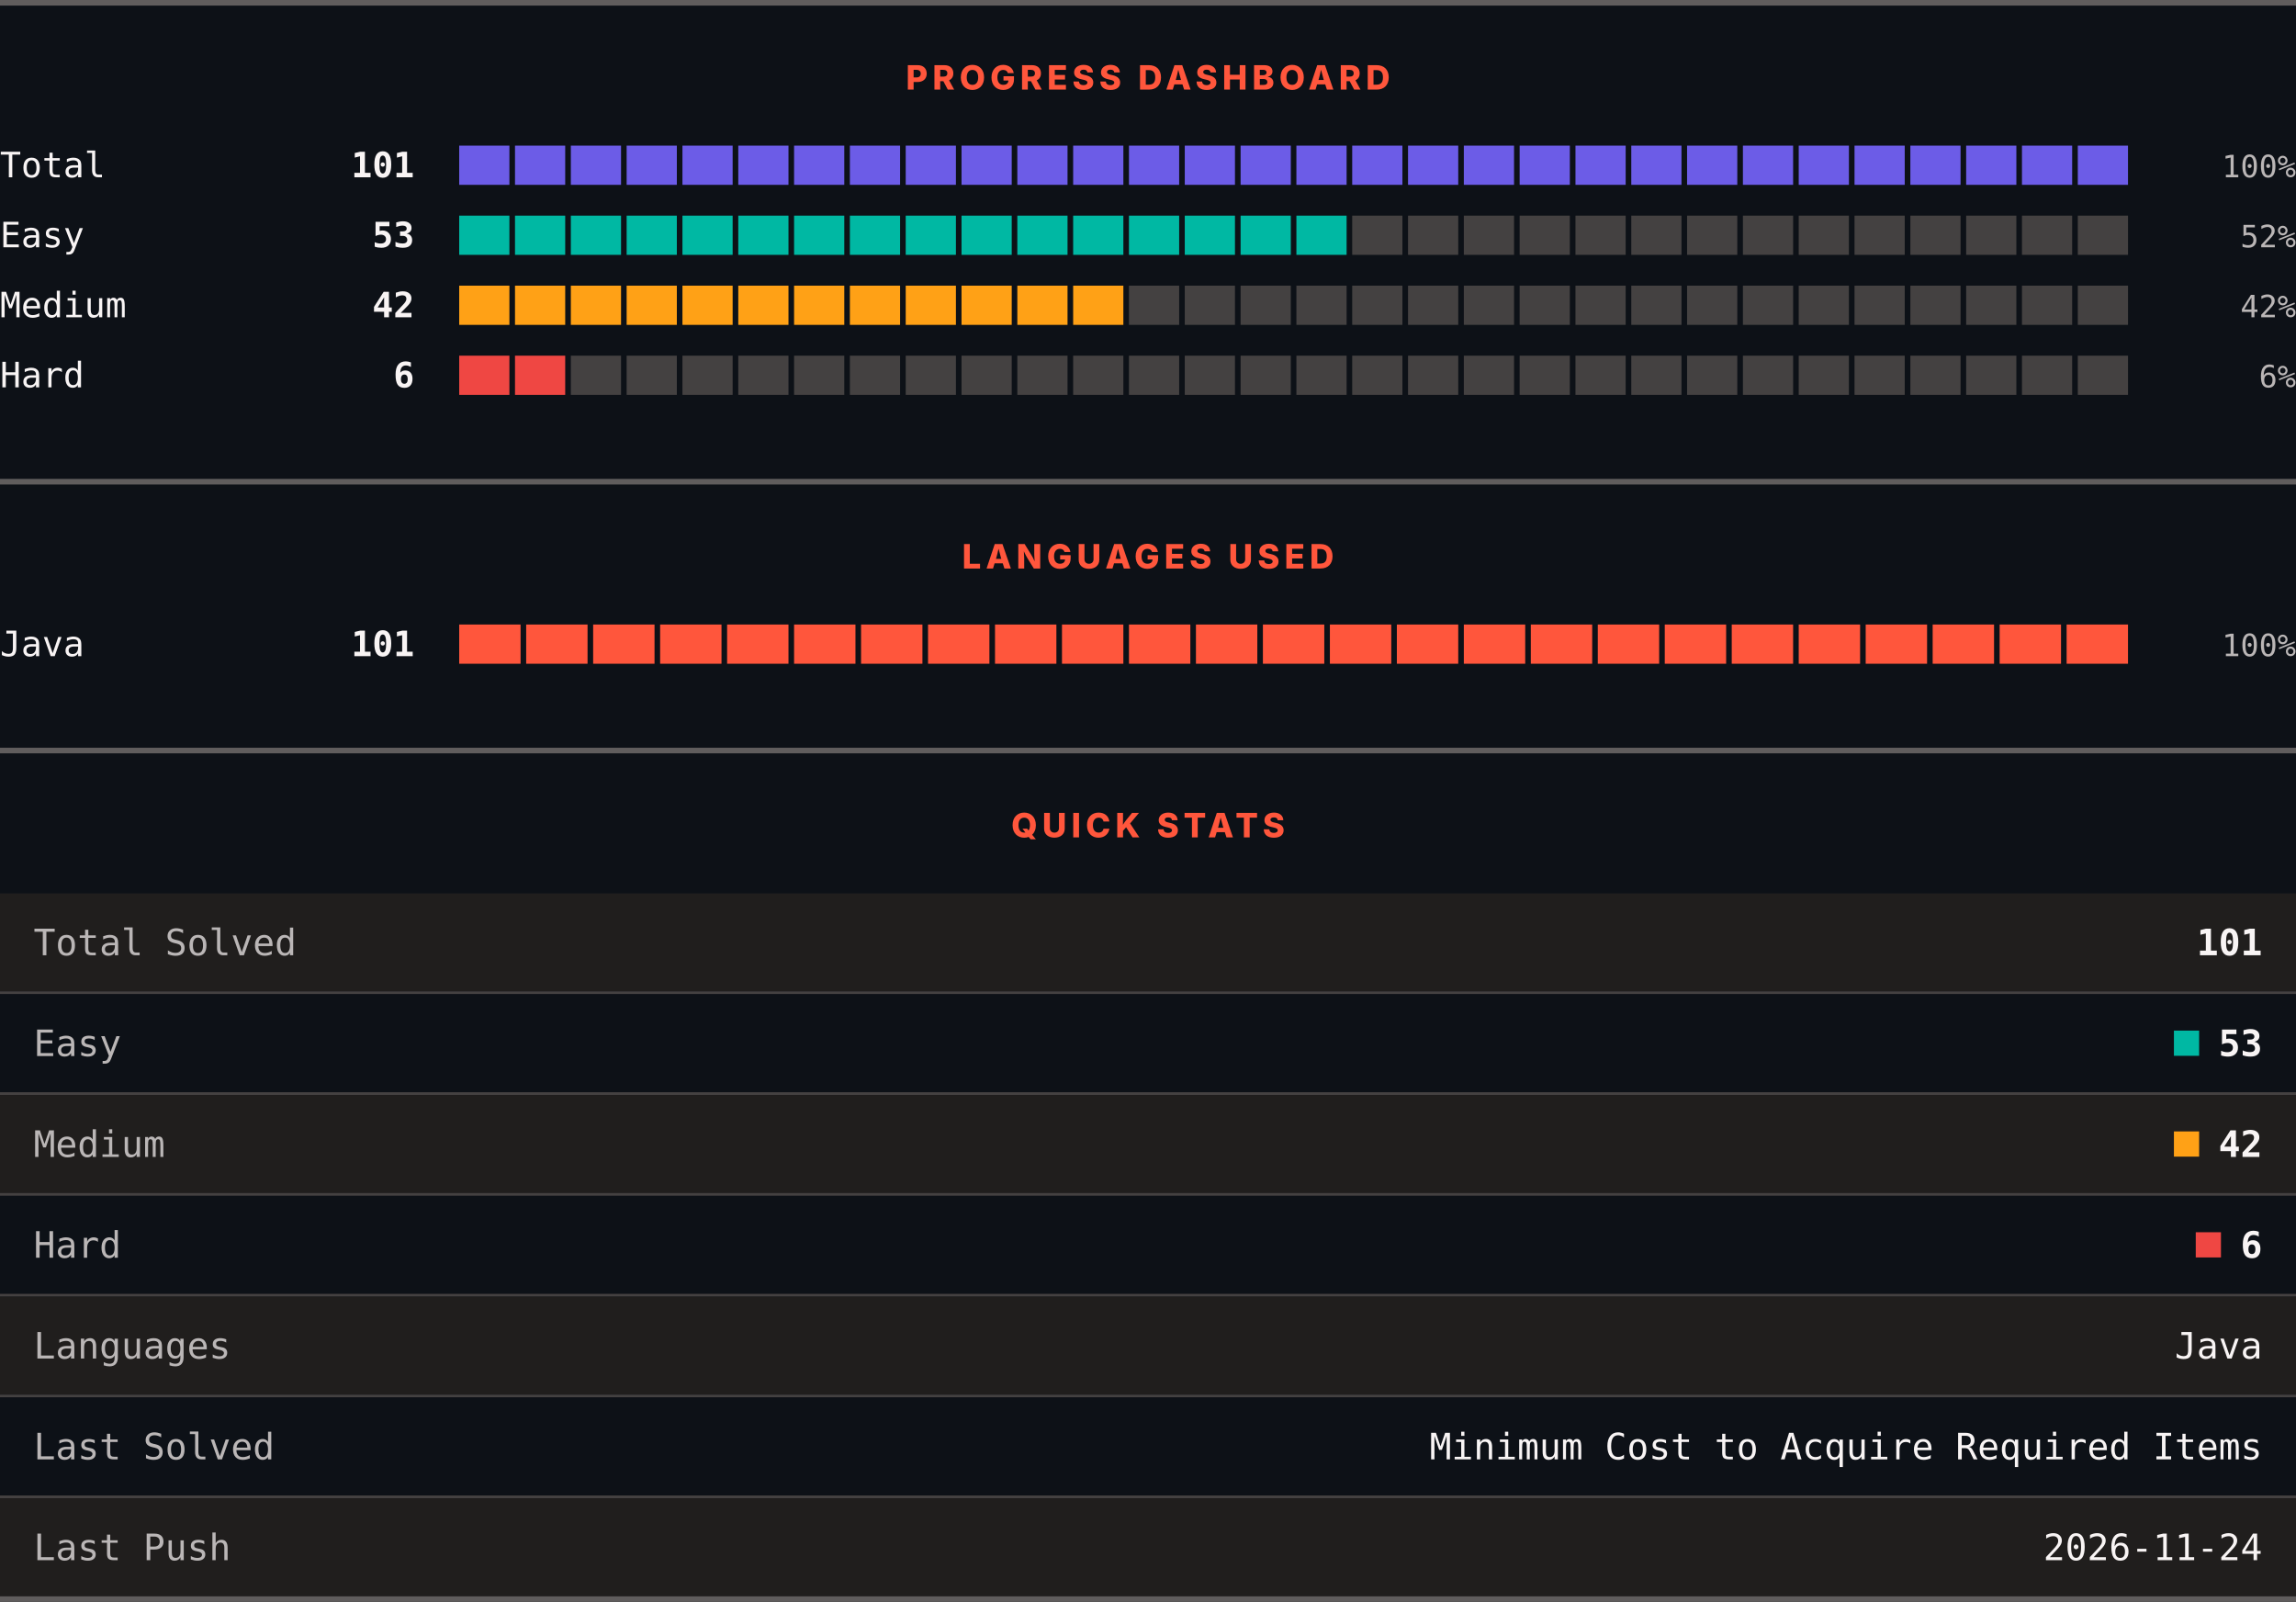
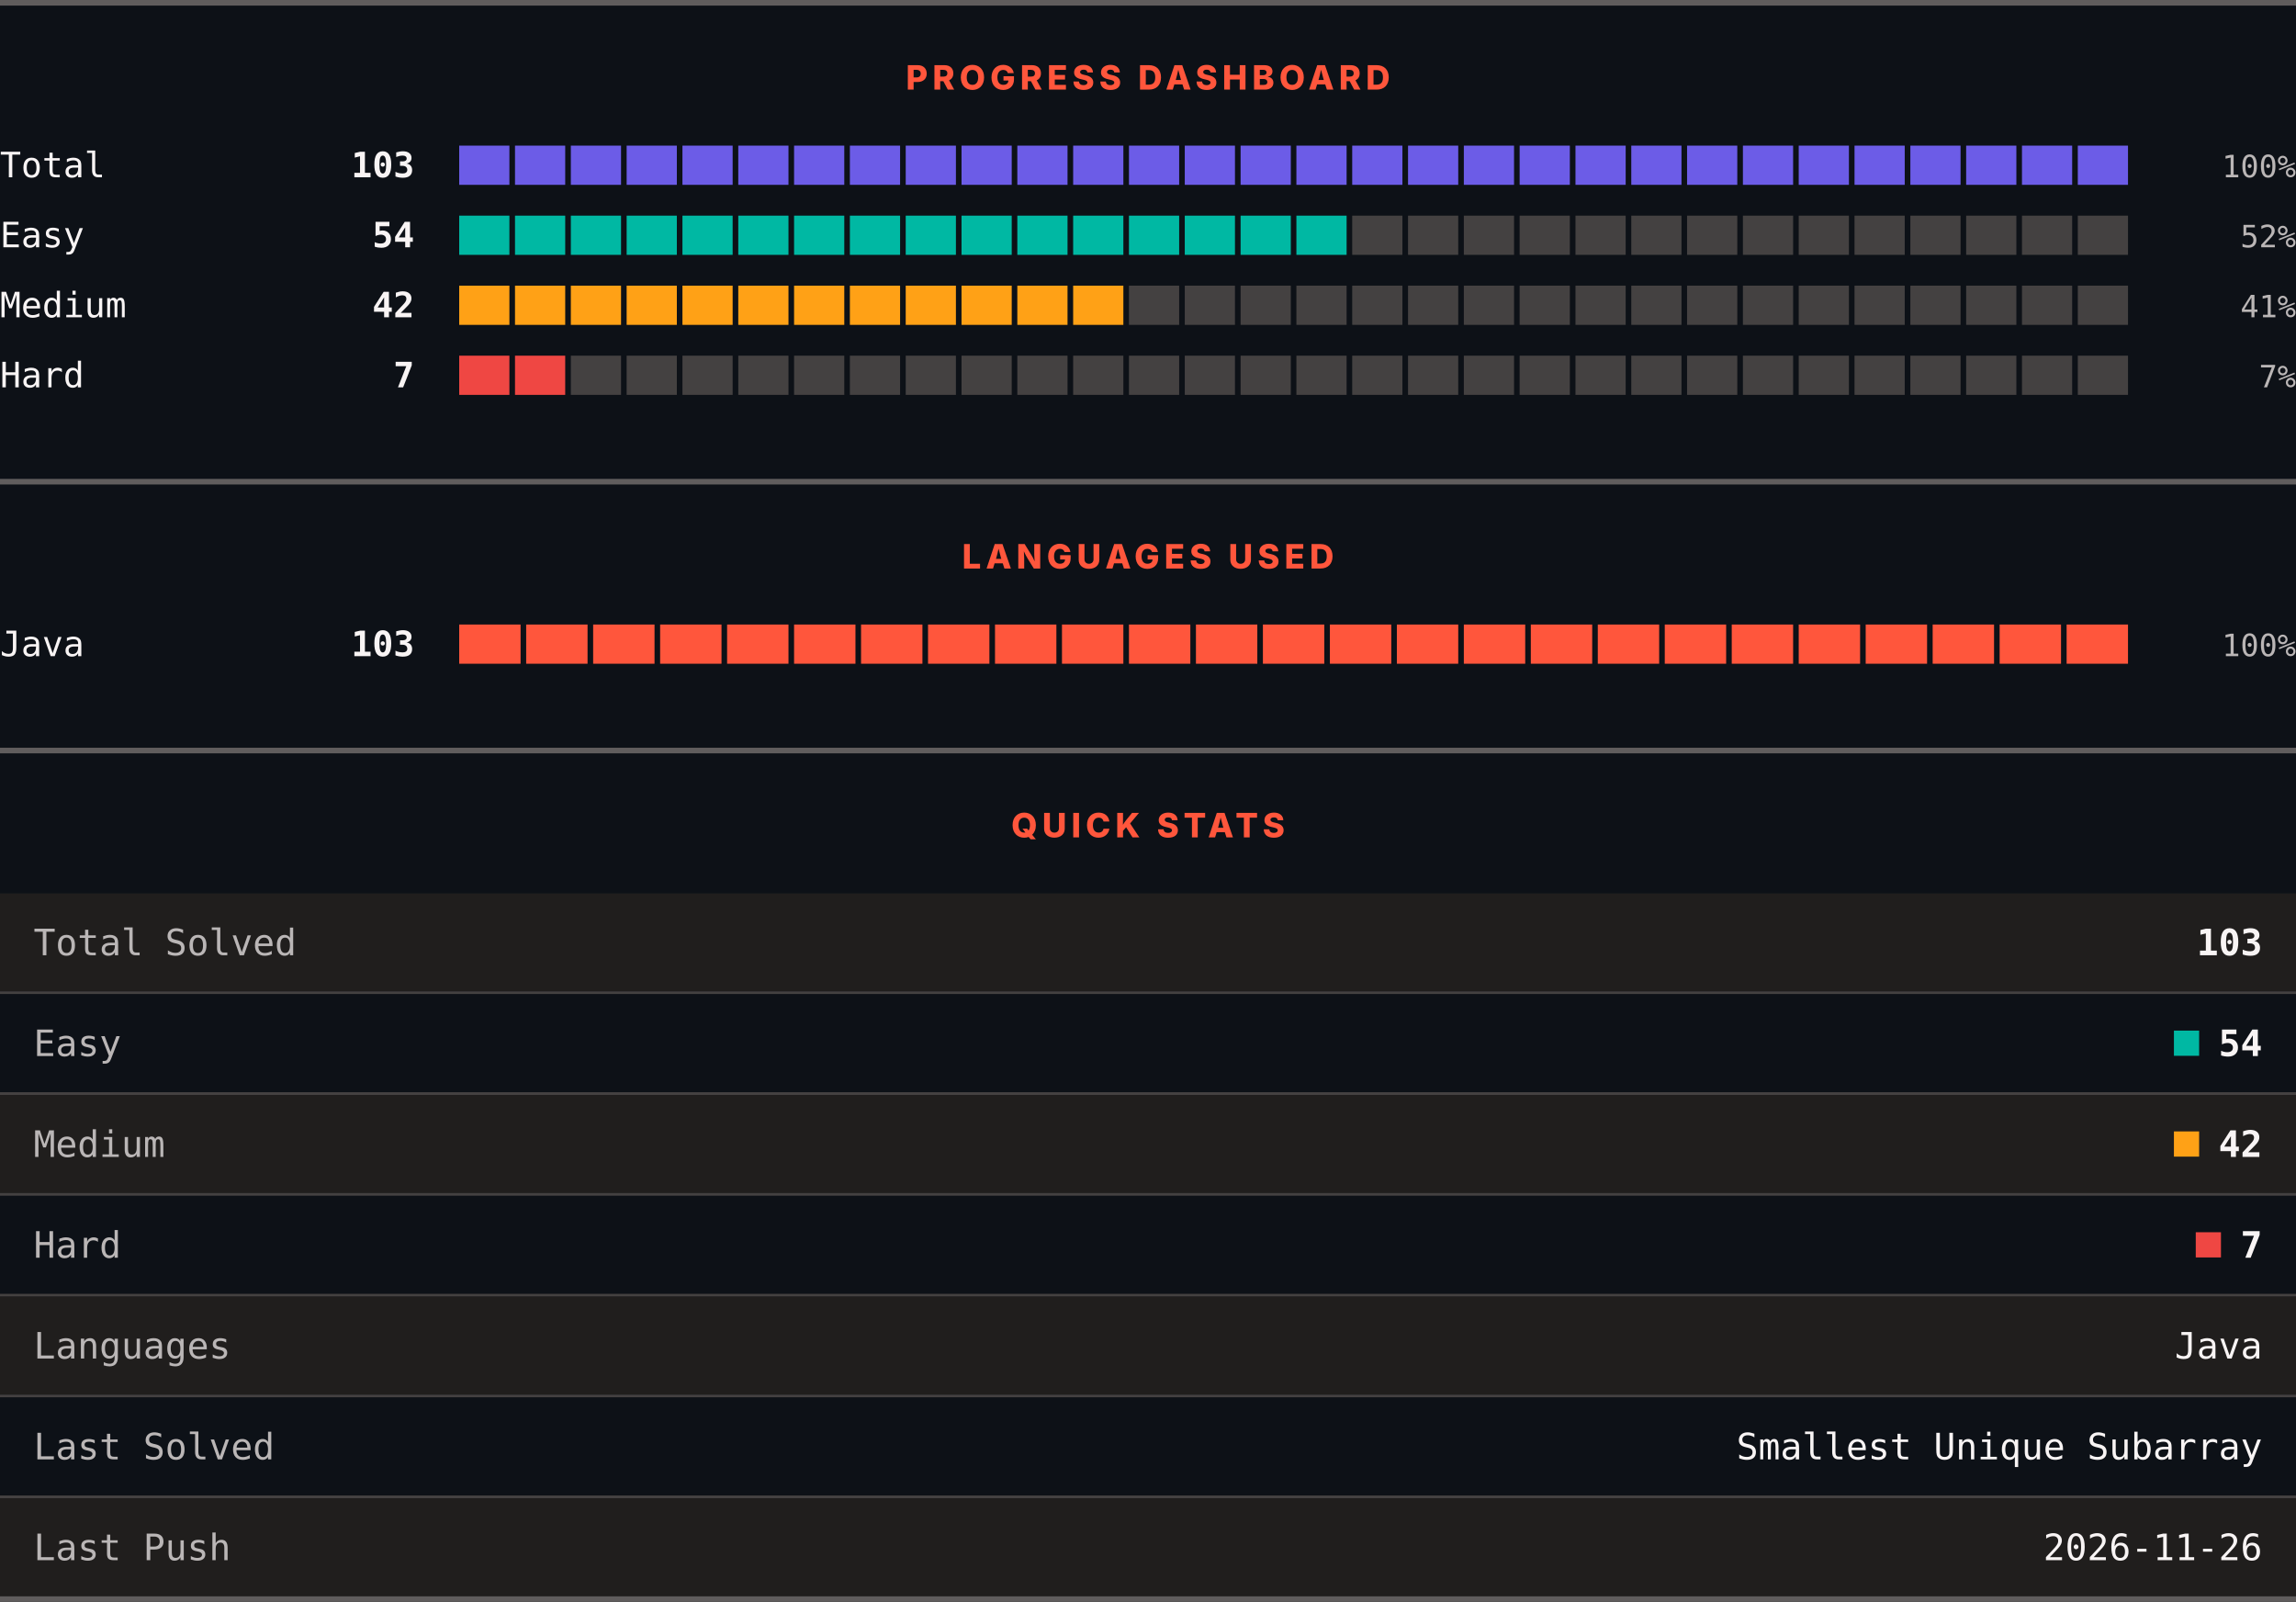
<svg xmlns="http://www.w3.org/2000/svg" width="820" height="572" viewBox="0 0 820 572" role="img" aria-label="LeetCode progress, languages and quick stats">
  <rect width="820" height="572" fill="#0d1117" />
  <rect x="0" y="0" width="820" height="2" fill="#605d5d" />
  <text x="410" y="32" text-anchor="middle" font-family="Archivo, system-ui, -apple-system, Segoe UI, sans-serif" font-size="12" font-weight="800" letter-spacing="1.68" fill="#ff563c">PROGRESS DASHBOARD</text>
  <text x="0" y="63.3" font-family="ui-monospace, SFMono-Regular, Menlo, Consolas, monospace" font-size="12.5" fill="#f8f4f4">Total</text>
-   <text x="148" y="63.3" text-anchor="end" font-family="ui-monospace, SFMono-Regular, Menlo, Consolas, monospace" font-size="12.5" font-weight="700" fill="#f8f4f4">101</text>
+   <text x="148" y="63.3" text-anchor="end" font-family="ui-monospace, SFMono-Regular, Menlo, Consolas, monospace" font-size="12.5" font-weight="700" fill="#f8f4f4">103</text>
  <rect x="164.00" y="52" width="17.93" height="14" fill="#6c5ce7" />
  <rect x="183.93" y="52" width="17.93" height="14" fill="#6c5ce7" />
  <rect x="203.87" y="52" width="17.93" height="14" fill="#6c5ce7" />
  <rect x="223.80" y="52" width="17.93" height="14" fill="#6c5ce7" />
  <rect x="243.73" y="52" width="17.93" height="14" fill="#6c5ce7" />
  <rect x="263.67" y="52" width="17.93" height="14" fill="#6c5ce7" />
  <rect x="283.60" y="52" width="17.93" height="14" fill="#6c5ce7" />
  <rect x="303.53" y="52" width="17.93" height="14" fill="#6c5ce7" />
  <rect x="323.47" y="52" width="17.93" height="14" fill="#6c5ce7" />
  <rect x="343.40" y="52" width="17.93" height="14" fill="#6c5ce7" />
  <rect x="363.33" y="52" width="17.93" height="14" fill="#6c5ce7" />
  <rect x="383.27" y="52" width="17.93" height="14" fill="#6c5ce7" />
  <rect x="403.20" y="52" width="17.93" height="14" fill="#6c5ce7" />
  <rect x="423.13" y="52" width="17.93" height="14" fill="#6c5ce7" />
  <rect x="443.07" y="52" width="17.93" height="14" fill="#6c5ce7" />
  <rect x="463.00" y="52" width="17.93" height="14" fill="#6c5ce7" />
  <rect x="482.93" y="52" width="17.93" height="14" fill="#6c5ce7" />
  <rect x="502.87" y="52" width="17.93" height="14" fill="#6c5ce7" />
  <rect x="522.80" y="52" width="17.93" height="14" fill="#6c5ce7" />
  <rect x="542.73" y="52" width="17.93" height="14" fill="#6c5ce7" />
  <rect x="562.67" y="52" width="17.93" height="14" fill="#6c5ce7" />
  <rect x="582.60" y="52" width="17.93" height="14" fill="#6c5ce7" />
  <rect x="602.53" y="52" width="17.93" height="14" fill="#6c5ce7" />
  <rect x="622.47" y="52" width="17.93" height="14" fill="#6c5ce7" />
  <rect x="642.40" y="52" width="17.93" height="14" fill="#6c5ce7" />
  <rect x="662.33" y="52" width="17.93" height="14" fill="#6c5ce7" />
  <rect x="682.27" y="52" width="17.93" height="14" fill="#6c5ce7" />
  <rect x="702.20" y="52" width="17.93" height="14" fill="#6c5ce7" />
  <rect x="722.13" y="52" width="17.93" height="14" fill="#6c5ce7" />
  <rect x="742.07" y="52" width="17.93" height="14" fill="#6c5ce7" />
  <text x="820" y="63.3" text-anchor="end" font-family="ui-monospace, SFMono-Regular, Menlo, Consolas, monospace" font-size="11" fill="#bab6b6">100%</text>
  <text x="0" y="88.3" font-family="ui-monospace, SFMono-Regular, Menlo, Consolas, monospace" font-size="12.5" fill="#f8f4f4">Easy</text>
-   <text x="148" y="88.3" text-anchor="end" font-family="ui-monospace, SFMono-Regular, Menlo, Consolas, monospace" font-size="12.5" font-weight="700" fill="#f8f4f4">53</text>
+   <text x="148" y="88.3" text-anchor="end" font-family="ui-monospace, SFMono-Regular, Menlo, Consolas, monospace" font-size="12.5" font-weight="700" fill="#f8f4f4">54</text>
  <rect x="164.00" y="77" width="17.93" height="14" fill="#00b8a3" />
  <rect x="183.93" y="77" width="17.93" height="14" fill="#00b8a3" />
  <rect x="203.87" y="77" width="17.93" height="14" fill="#00b8a3" />
  <rect x="223.80" y="77" width="17.93" height="14" fill="#00b8a3" />
  <rect x="243.73" y="77" width="17.93" height="14" fill="#00b8a3" />
  <rect x="263.67" y="77" width="17.93" height="14" fill="#00b8a3" />
  <rect x="283.60" y="77" width="17.93" height="14" fill="#00b8a3" />
  <rect x="303.53" y="77" width="17.93" height="14" fill="#00b8a3" />
  <rect x="323.47" y="77" width="17.93" height="14" fill="#00b8a3" />
  <rect x="343.40" y="77" width="17.93" height="14" fill="#00b8a3" />
  <rect x="363.33" y="77" width="17.93" height="14" fill="#00b8a3" />
  <rect x="383.27" y="77" width="17.93" height="14" fill="#00b8a3" />
  <rect x="403.20" y="77" width="17.93" height="14" fill="#00b8a3" />
  <rect x="423.13" y="77" width="17.93" height="14" fill="#00b8a3" />
  <rect x="443.07" y="77" width="17.93" height="14" fill="#00b8a3" />
  <rect x="463.00" y="77" width="17.93" height="14" fill="#00b8a3" />
  <rect x="482.93" y="77" width="17.93" height="14" fill="#444141" />
  <rect x="502.87" y="77" width="17.93" height="14" fill="#444141" />
  <rect x="522.80" y="77" width="17.93" height="14" fill="#444141" />
  <rect x="542.73" y="77" width="17.93" height="14" fill="#444141" />
  <rect x="562.67" y="77" width="17.93" height="14" fill="#444141" />
  <rect x="582.60" y="77" width="17.93" height="14" fill="#444141" />
  <rect x="602.53" y="77" width="17.93" height="14" fill="#444141" />
  <rect x="622.47" y="77" width="17.93" height="14" fill="#444141" />
  <rect x="642.40" y="77" width="17.93" height="14" fill="#444141" />
  <rect x="662.33" y="77" width="17.93" height="14" fill="#444141" />
  <rect x="682.27" y="77" width="17.93" height="14" fill="#444141" />
  <rect x="702.20" y="77" width="17.93" height="14" fill="#444141" />
  <rect x="722.13" y="77" width="17.93" height="14" fill="#444141" />
  <rect x="742.07" y="77" width="17.93" height="14" fill="#444141" />
  <text x="820" y="88.3" text-anchor="end" font-family="ui-monospace, SFMono-Regular, Menlo, Consolas, monospace" font-size="11" fill="#bab6b6">52%</text>
  <text x="0" y="113.3" font-family="ui-monospace, SFMono-Regular, Menlo, Consolas, monospace" font-size="12.5" fill="#f8f4f4">Medium</text>
  <text x="148" y="113.3" text-anchor="end" font-family="ui-monospace, SFMono-Regular, Menlo, Consolas, monospace" font-size="12.5" font-weight="700" fill="#f8f4f4">42</text>
  <rect x="164.00" y="102" width="17.93" height="14" fill="#ffa116" />
  <rect x="183.93" y="102" width="17.93" height="14" fill="#ffa116" />
  <rect x="203.87" y="102" width="17.93" height="14" fill="#ffa116" />
  <rect x="223.80" y="102" width="17.93" height="14" fill="#ffa116" />
  <rect x="243.73" y="102" width="17.93" height="14" fill="#ffa116" />
  <rect x="263.67" y="102" width="17.93" height="14" fill="#ffa116" />
  <rect x="283.60" y="102" width="17.93" height="14" fill="#ffa116" />
  <rect x="303.53" y="102" width="17.93" height="14" fill="#ffa116" />
  <rect x="323.47" y="102" width="17.93" height="14" fill="#ffa116" />
  <rect x="343.40" y="102" width="17.93" height="14" fill="#ffa116" />
  <rect x="363.33" y="102" width="17.93" height="14" fill="#ffa116" />
  <rect x="383.27" y="102" width="17.93" height="14" fill="#ffa116" />
  <rect x="403.20" y="102" width="17.93" height="14" fill="#444141" />
  <rect x="423.13" y="102" width="17.93" height="14" fill="#444141" />
  <rect x="443.07" y="102" width="17.93" height="14" fill="#444141" />
  <rect x="463.00" y="102" width="17.93" height="14" fill="#444141" />
  <rect x="482.93" y="102" width="17.93" height="14" fill="#444141" />
  <rect x="502.87" y="102" width="17.93" height="14" fill="#444141" />
  <rect x="522.80" y="102" width="17.93" height="14" fill="#444141" />
  <rect x="542.73" y="102" width="17.93" height="14" fill="#444141" />
  <rect x="562.67" y="102" width="17.93" height="14" fill="#444141" />
  <rect x="582.60" y="102" width="17.93" height="14" fill="#444141" />
  <rect x="602.53" y="102" width="17.93" height="14" fill="#444141" />
  <rect x="622.47" y="102" width="17.93" height="14" fill="#444141" />
  <rect x="642.40" y="102" width="17.93" height="14" fill="#444141" />
  <rect x="662.33" y="102" width="17.93" height="14" fill="#444141" />
  <rect x="682.27" y="102" width="17.93" height="14" fill="#444141" />
  <rect x="702.20" y="102" width="17.93" height="14" fill="#444141" />
  <rect x="722.13" y="102" width="17.93" height="14" fill="#444141" />
  <rect x="742.07" y="102" width="17.93" height="14" fill="#444141" />
-   <text x="820" y="113.3" text-anchor="end" font-family="ui-monospace, SFMono-Regular, Menlo, Consolas, monospace" font-size="11" fill="#bab6b6">42%</text>
+   <text x="820" y="113.3" text-anchor="end" font-family="ui-monospace, SFMono-Regular, Menlo, Consolas, monospace" font-size="11" fill="#bab6b6">41%</text>
  <text x="0" y="138.3" font-family="ui-monospace, SFMono-Regular, Menlo, Consolas, monospace" font-size="12.5" fill="#f8f4f4">Hard</text>
-   <text x="148" y="138.3" text-anchor="end" font-family="ui-monospace, SFMono-Regular, Menlo, Consolas, monospace" font-size="12.5" font-weight="700" fill="#f8f4f4">6</text>
+   <text x="148" y="138.3" text-anchor="end" font-family="ui-monospace, SFMono-Regular, Menlo, Consolas, monospace" font-size="12.5" font-weight="700" fill="#f8f4f4">7</text>
  <rect x="164.00" y="127" width="17.93" height="14" fill="#ef4743" />
  <rect x="183.93" y="127" width="17.93" height="14" fill="#ef4743" />
  <rect x="203.87" y="127" width="17.93" height="14" fill="#444141" />
  <rect x="223.80" y="127" width="17.93" height="14" fill="#444141" />
  <rect x="243.73" y="127" width="17.93" height="14" fill="#444141" />
  <rect x="263.67" y="127" width="17.93" height="14" fill="#444141" />
  <rect x="283.60" y="127" width="17.93" height="14" fill="#444141" />
  <rect x="303.53" y="127" width="17.93" height="14" fill="#444141" />
  <rect x="323.47" y="127" width="17.93" height="14" fill="#444141" />
  <rect x="343.40" y="127" width="17.93" height="14" fill="#444141" />
  <rect x="363.33" y="127" width="17.93" height="14" fill="#444141" />
  <rect x="383.27" y="127" width="17.93" height="14" fill="#444141" />
  <rect x="403.20" y="127" width="17.93" height="14" fill="#444141" />
  <rect x="423.13" y="127" width="17.93" height="14" fill="#444141" />
  <rect x="443.07" y="127" width="17.93" height="14" fill="#444141" />
  <rect x="463.00" y="127" width="17.93" height="14" fill="#444141" />
  <rect x="482.93" y="127" width="17.93" height="14" fill="#444141" />
  <rect x="502.87" y="127" width="17.93" height="14" fill="#444141" />
  <rect x="522.80" y="127" width="17.93" height="14" fill="#444141" />
  <rect x="542.73" y="127" width="17.93" height="14" fill="#444141" />
  <rect x="562.67" y="127" width="17.93" height="14" fill="#444141" />
  <rect x="582.60" y="127" width="17.93" height="14" fill="#444141" />
  <rect x="602.53" y="127" width="17.93" height="14" fill="#444141" />
  <rect x="622.47" y="127" width="17.93" height="14" fill="#444141" />
  <rect x="642.40" y="127" width="17.93" height="14" fill="#444141" />
  <rect x="662.33" y="127" width="17.93" height="14" fill="#444141" />
  <rect x="682.27" y="127" width="17.93" height="14" fill="#444141" />
  <rect x="702.20" y="127" width="17.93" height="14" fill="#444141" />
  <rect x="722.13" y="127" width="17.93" height="14" fill="#444141" />
  <rect x="742.07" y="127" width="17.93" height="14" fill="#444141" />
-   <text x="820" y="138.3" text-anchor="end" font-family="ui-monospace, SFMono-Regular, Menlo, Consolas, monospace" font-size="11" fill="#bab6b6">6%</text>
+   <text x="820" y="138.3" text-anchor="end" font-family="ui-monospace, SFMono-Regular, Menlo, Consolas, monospace" font-size="11" fill="#bab6b6">7%</text>
  <rect x="0" y="171" width="820" height="2" fill="#605d5d" />
  <text x="410" y="203" text-anchor="middle" font-family="Archivo, system-ui, -apple-system, Segoe UI, sans-serif" font-size="12" font-weight="800" letter-spacing="1.68" fill="#ff563c">LANGUAGES USED</text>
  <text x="0" y="234.3" font-family="ui-monospace, SFMono-Regular, Menlo, Consolas, monospace" font-size="12.5" fill="#f8f4f4">Java</text>
-   <text x="148" y="234.3" text-anchor="end" font-family="ui-monospace, SFMono-Regular, Menlo, Consolas, monospace" font-size="12.5" font-weight="700" fill="#f8f4f4">101</text>
+   <text x="148" y="234.3" text-anchor="end" font-family="ui-monospace, SFMono-Regular, Menlo, Consolas, monospace" font-size="12.5" font-weight="700" fill="#f8f4f4">103</text>
  <rect x="164.00" y="223" width="21.92" height="14" fill="#ff563c" />
  <rect x="187.92" y="223" width="21.92" height="14" fill="#ff563c" />
  <rect x="211.84" y="223" width="21.92" height="14" fill="#ff563c" />
  <rect x="235.76" y="223" width="21.92" height="14" fill="#ff563c" />
  <rect x="259.68" y="223" width="21.92" height="14" fill="#ff563c" />
  <rect x="283.60" y="223" width="21.92" height="14" fill="#ff563c" />
  <rect x="307.52" y="223" width="21.92" height="14" fill="#ff563c" />
  <rect x="331.44" y="223" width="21.92" height="14" fill="#ff563c" />
  <rect x="355.36" y="223" width="21.92" height="14" fill="#ff563c" />
  <rect x="379.28" y="223" width="21.92" height="14" fill="#ff563c" />
  <rect x="403.20" y="223" width="21.92" height="14" fill="#ff563c" />
  <rect x="427.12" y="223" width="21.92" height="14" fill="#ff563c" />
  <rect x="451.04" y="223" width="21.92" height="14" fill="#ff563c" />
  <rect x="474.96" y="223" width="21.92" height="14" fill="#ff563c" />
  <rect x="498.88" y="223" width="21.92" height="14" fill="#ff563c" />
  <rect x="522.80" y="223" width="21.92" height="14" fill="#ff563c" />
  <rect x="546.72" y="223" width="21.92" height="14" fill="#ff563c" />
  <rect x="570.64" y="223" width="21.92" height="14" fill="#ff563c" />
  <rect x="594.56" y="223" width="21.92" height="14" fill="#ff563c" />
  <rect x="618.48" y="223" width="21.92" height="14" fill="#ff563c" />
  <rect x="642.40" y="223" width="21.92" height="14" fill="#ff563c" />
  <rect x="666.32" y="223" width="21.92" height="14" fill="#ff563c" />
  <rect x="690.24" y="223" width="21.92" height="14" fill="#ff563c" />
  <rect x="714.16" y="223" width="21.92" height="14" fill="#ff563c" />
  <rect x="738.08" y="223" width="21.92" height="14" fill="#ff563c" />
  <text x="820" y="234.3" text-anchor="end" font-family="ui-monospace, SFMono-Regular, Menlo, Consolas, monospace" font-size="11" fill="#bab6b6">100%</text>
  <rect x="0" y="267" width="820" height="2" fill="#605d5d" />
  <text x="410" y="299" text-anchor="middle" font-family="Archivo, system-ui, -apple-system, Segoe UI, sans-serif" font-size="12" font-weight="800" letter-spacing="1.68" fill="#ff563c">QUICK STATS</text>
  <rect x="0" y="319" width="820" height="35" fill="#201e1d" />
  <text x="12" y="341.1" font-family="ui-monospace, SFMono-Regular, Menlo, Consolas, monospace" font-size="13" fill="#bab6b6">Total Solved</text>
-   <text x="808" y="341.1" text-anchor="end" font-family="ui-monospace, SFMono-Regular, Menlo, Consolas, monospace" font-size="13" font-weight="700" fill="#f8f4f4">101</text>
+   <text x="808" y="341.1" text-anchor="end" font-family="ui-monospace, SFMono-Regular, Menlo, Consolas, monospace" font-size="13" font-weight="700" fill="#f8f4f4">103</text>
  <rect x="0" y="354" width="820" height="1" fill="#444141" />
  <rect x="0" y="355" width="820" height="35" fill="#0d1117" />
  <text x="12" y="377.1" font-family="ui-monospace, SFMono-Regular, Menlo, Consolas, monospace" font-size="13" fill="#bab6b6">Easy</text>
  <rect x="776.4" y="368" width="9" height="9" fill="#00b8a3" />
-   <text x="808" y="377.1" text-anchor="end" font-family="ui-monospace, SFMono-Regular, Menlo, Consolas, monospace" font-size="13" font-weight="700" fill="#f8f4f4">53</text>
+   <text x="808" y="377.1" text-anchor="end" font-family="ui-monospace, SFMono-Regular, Menlo, Consolas, monospace" font-size="13" font-weight="700" fill="#f8f4f4">54</text>
  <rect x="0" y="390" width="820" height="1" fill="#444141" />
  <rect x="0" y="391" width="820" height="35" fill="#201e1d" />
  <text x="12" y="413.1" font-family="ui-monospace, SFMono-Regular, Menlo, Consolas, monospace" font-size="13" fill="#bab6b6">Medium</text>
  <rect x="776.4" y="404" width="9" height="9" fill="#ffa116" />
  <text x="808" y="413.1" text-anchor="end" font-family="ui-monospace, SFMono-Regular, Menlo, Consolas, monospace" font-size="13" font-weight="700" fill="#f8f4f4">42</text>
  <rect x="0" y="426" width="820" height="1" fill="#444141" />
  <rect x="0" y="427" width="820" height="35" fill="#0d1117" />
  <text x="12" y="449.1" font-family="ui-monospace, SFMono-Regular, Menlo, Consolas, monospace" font-size="13" fill="#bab6b6">Hard</text>
  <rect x="784.2" y="440" width="9" height="9" fill="#ef4743" />
-   <text x="808" y="449.1" text-anchor="end" font-family="ui-monospace, SFMono-Regular, Menlo, Consolas, monospace" font-size="13" font-weight="700" fill="#f8f4f4">6</text>
+   <text x="808" y="449.1" text-anchor="end" font-family="ui-monospace, SFMono-Regular, Menlo, Consolas, monospace" font-size="13" font-weight="700" fill="#f8f4f4">7</text>
  <rect x="0" y="462" width="820" height="1" fill="#444141" />
  <rect x="0" y="463" width="820" height="35" fill="#201e1d" />
  <text x="12" y="485.1" font-family="ui-monospace, SFMono-Regular, Menlo, Consolas, monospace" font-size="13" fill="#bab6b6">Languages</text>
  <text x="808" y="485.1" text-anchor="end" font-family="ui-monospace, SFMono-Regular, Menlo, Consolas, monospace" font-size="13" fill="#f8f4f4">Java</text>
  <rect x="0" y="498" width="820" height="1" fill="#444141" />
  <rect x="0" y="499" width="820" height="35" fill="#0d1117" />
  <text x="12" y="521.1" font-family="ui-monospace, SFMono-Regular, Menlo, Consolas, monospace" font-size="13" fill="#bab6b6">Last Solved</text>
-   <text x="808" y="521.1" text-anchor="end" font-family="ui-monospace, SFMono-Regular, Menlo, Consolas, monospace" font-size="13" fill="#f8f4f4">Minimum Cost to Acquire Required Items</text>
+   <text x="808" y="521.1" text-anchor="end" font-family="ui-monospace, SFMono-Regular, Menlo, Consolas, monospace" font-size="13" fill="#f8f4f4">Smallest Unique Subarray</text>
  <rect x="0" y="534" width="820" height="1" fill="#444141" />
  <rect x="0" y="535" width="820" height="35" fill="#201e1d" />
  <text x="12" y="557.1" font-family="ui-monospace, SFMono-Regular, Menlo, Consolas, monospace" font-size="13" fill="#bab6b6">Last Push</text>
-   <text x="808" y="557.1" text-anchor="end" font-family="ui-monospace, SFMono-Regular, Menlo, Consolas, monospace" font-size="13" fill="#f8f4f4">2026-11-24</text>
+   <text x="808" y="557.1" text-anchor="end" font-family="ui-monospace, SFMono-Regular, Menlo, Consolas, monospace" font-size="13" fill="#f8f4f4">2026-11-26</text>
  <rect x="0" y="570" width="820" height="2" fill="#605d5d" />
</svg>
